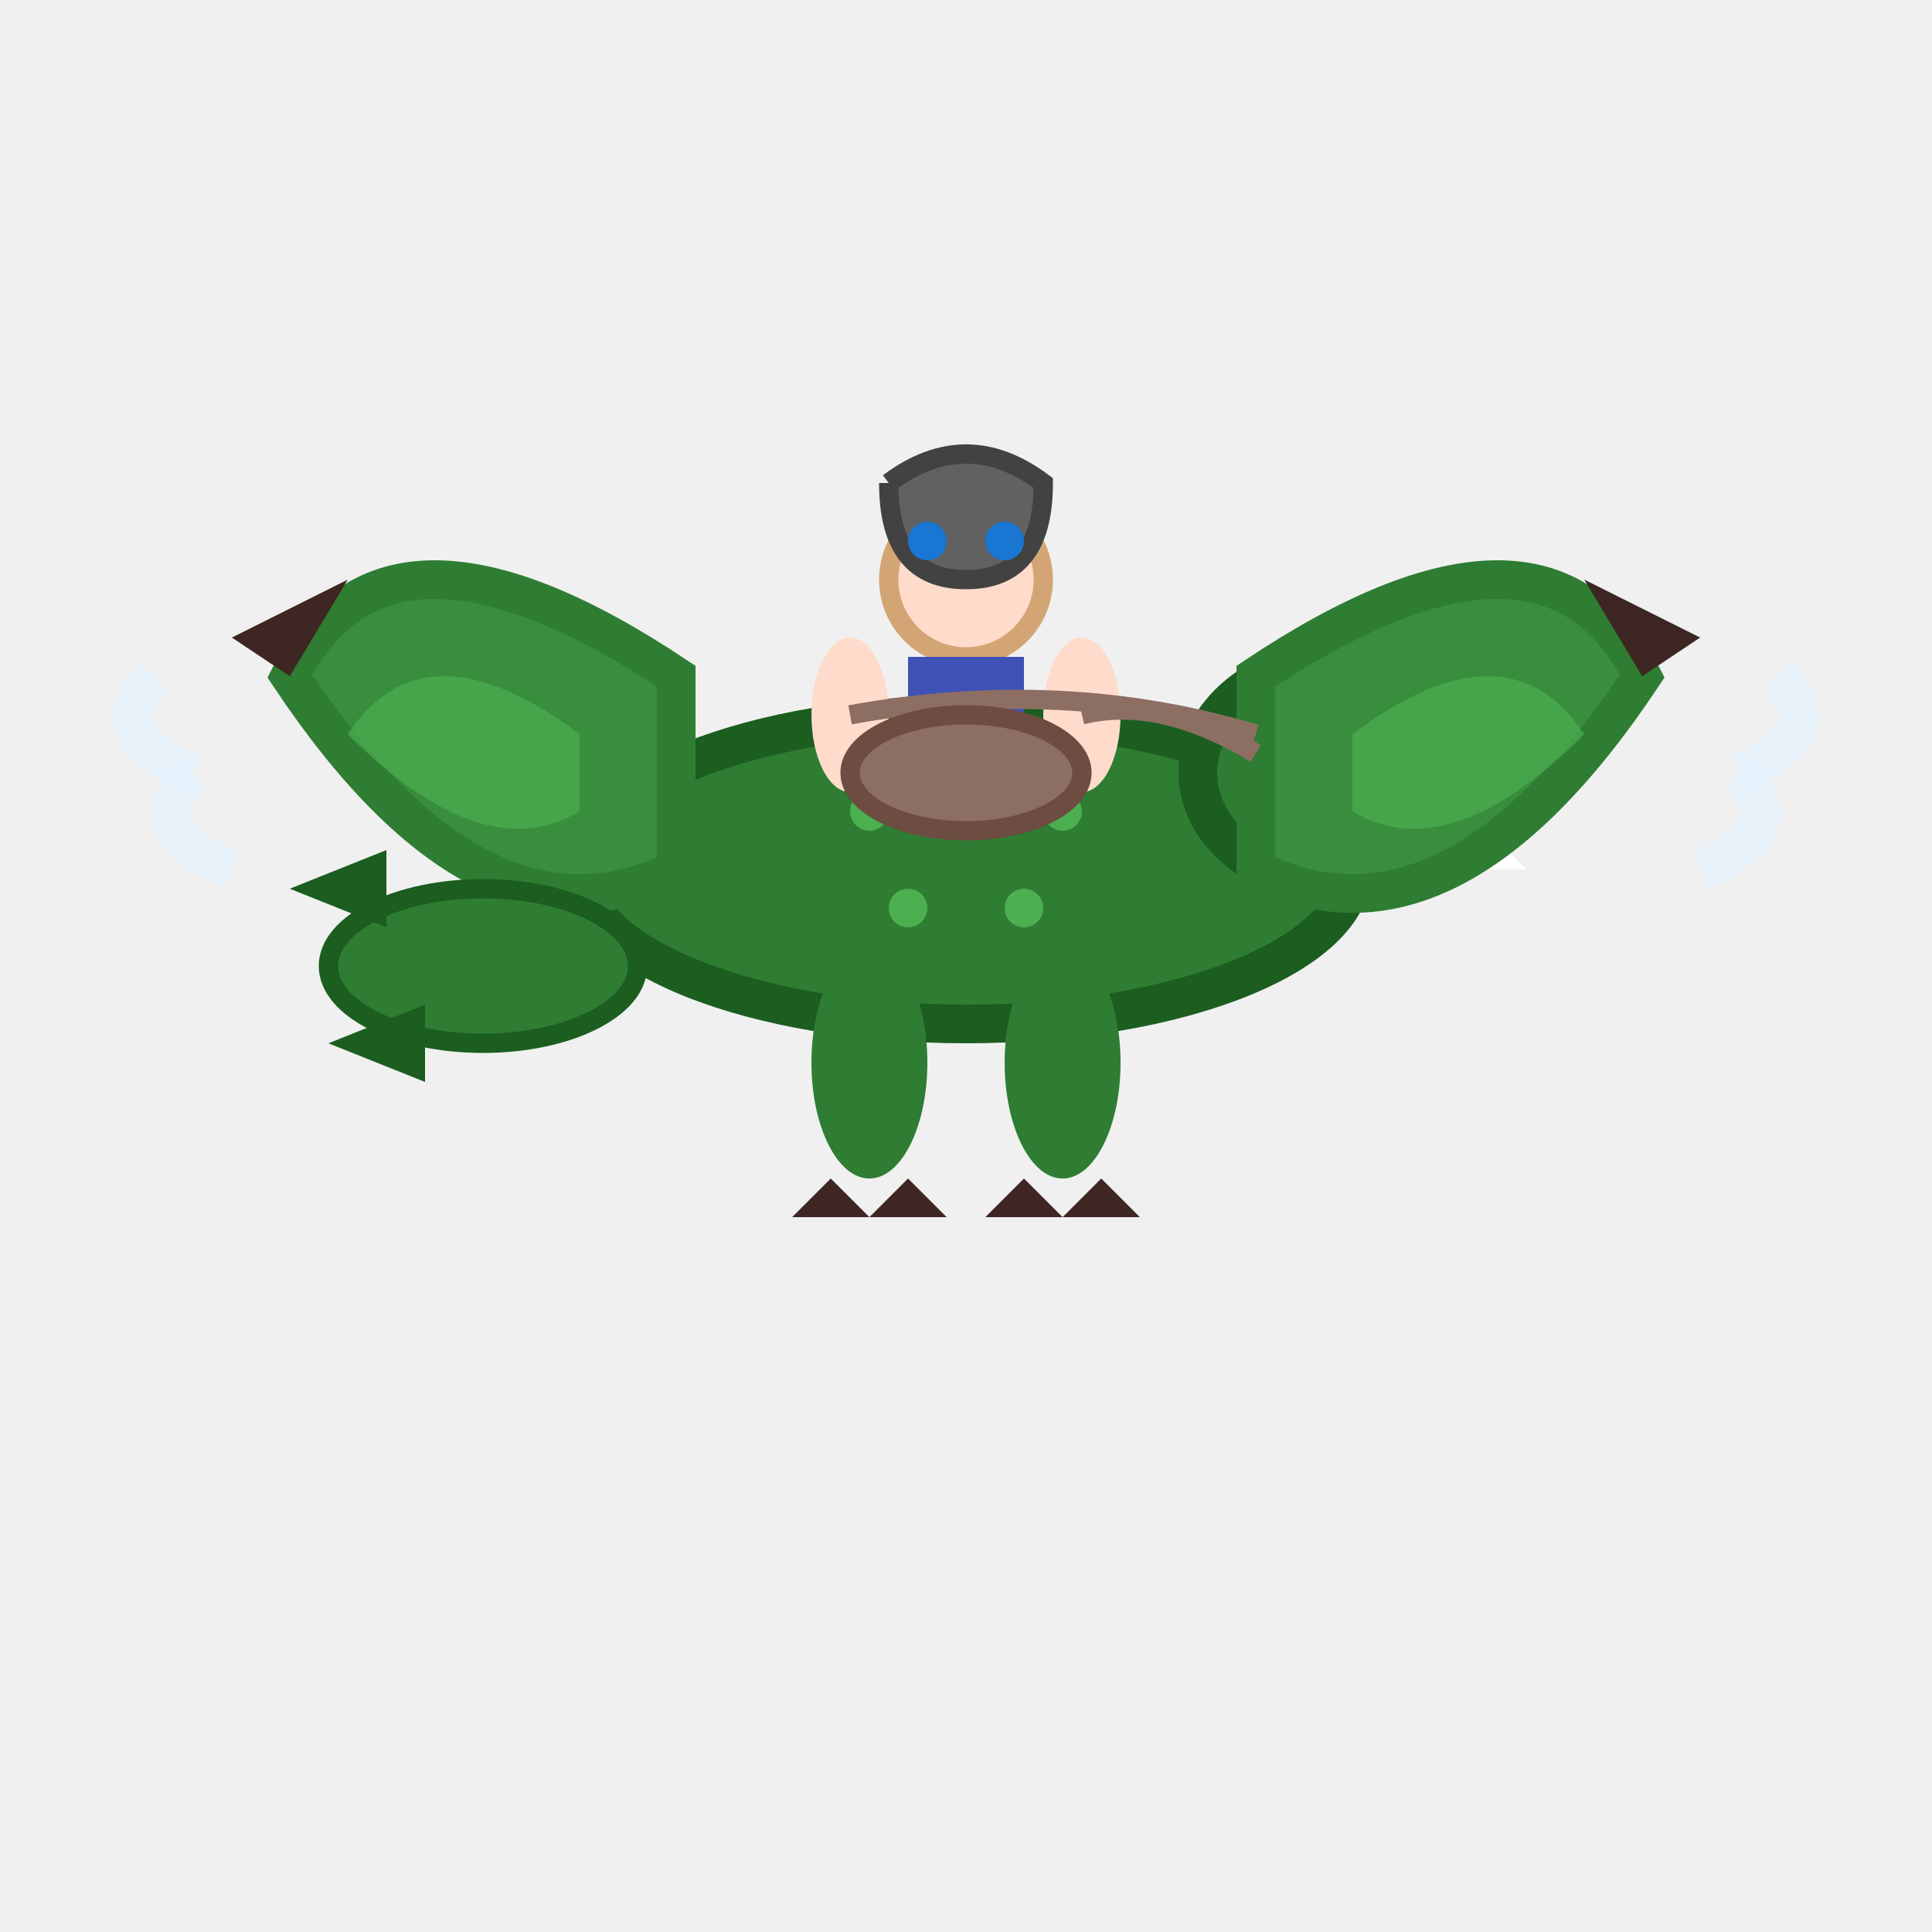
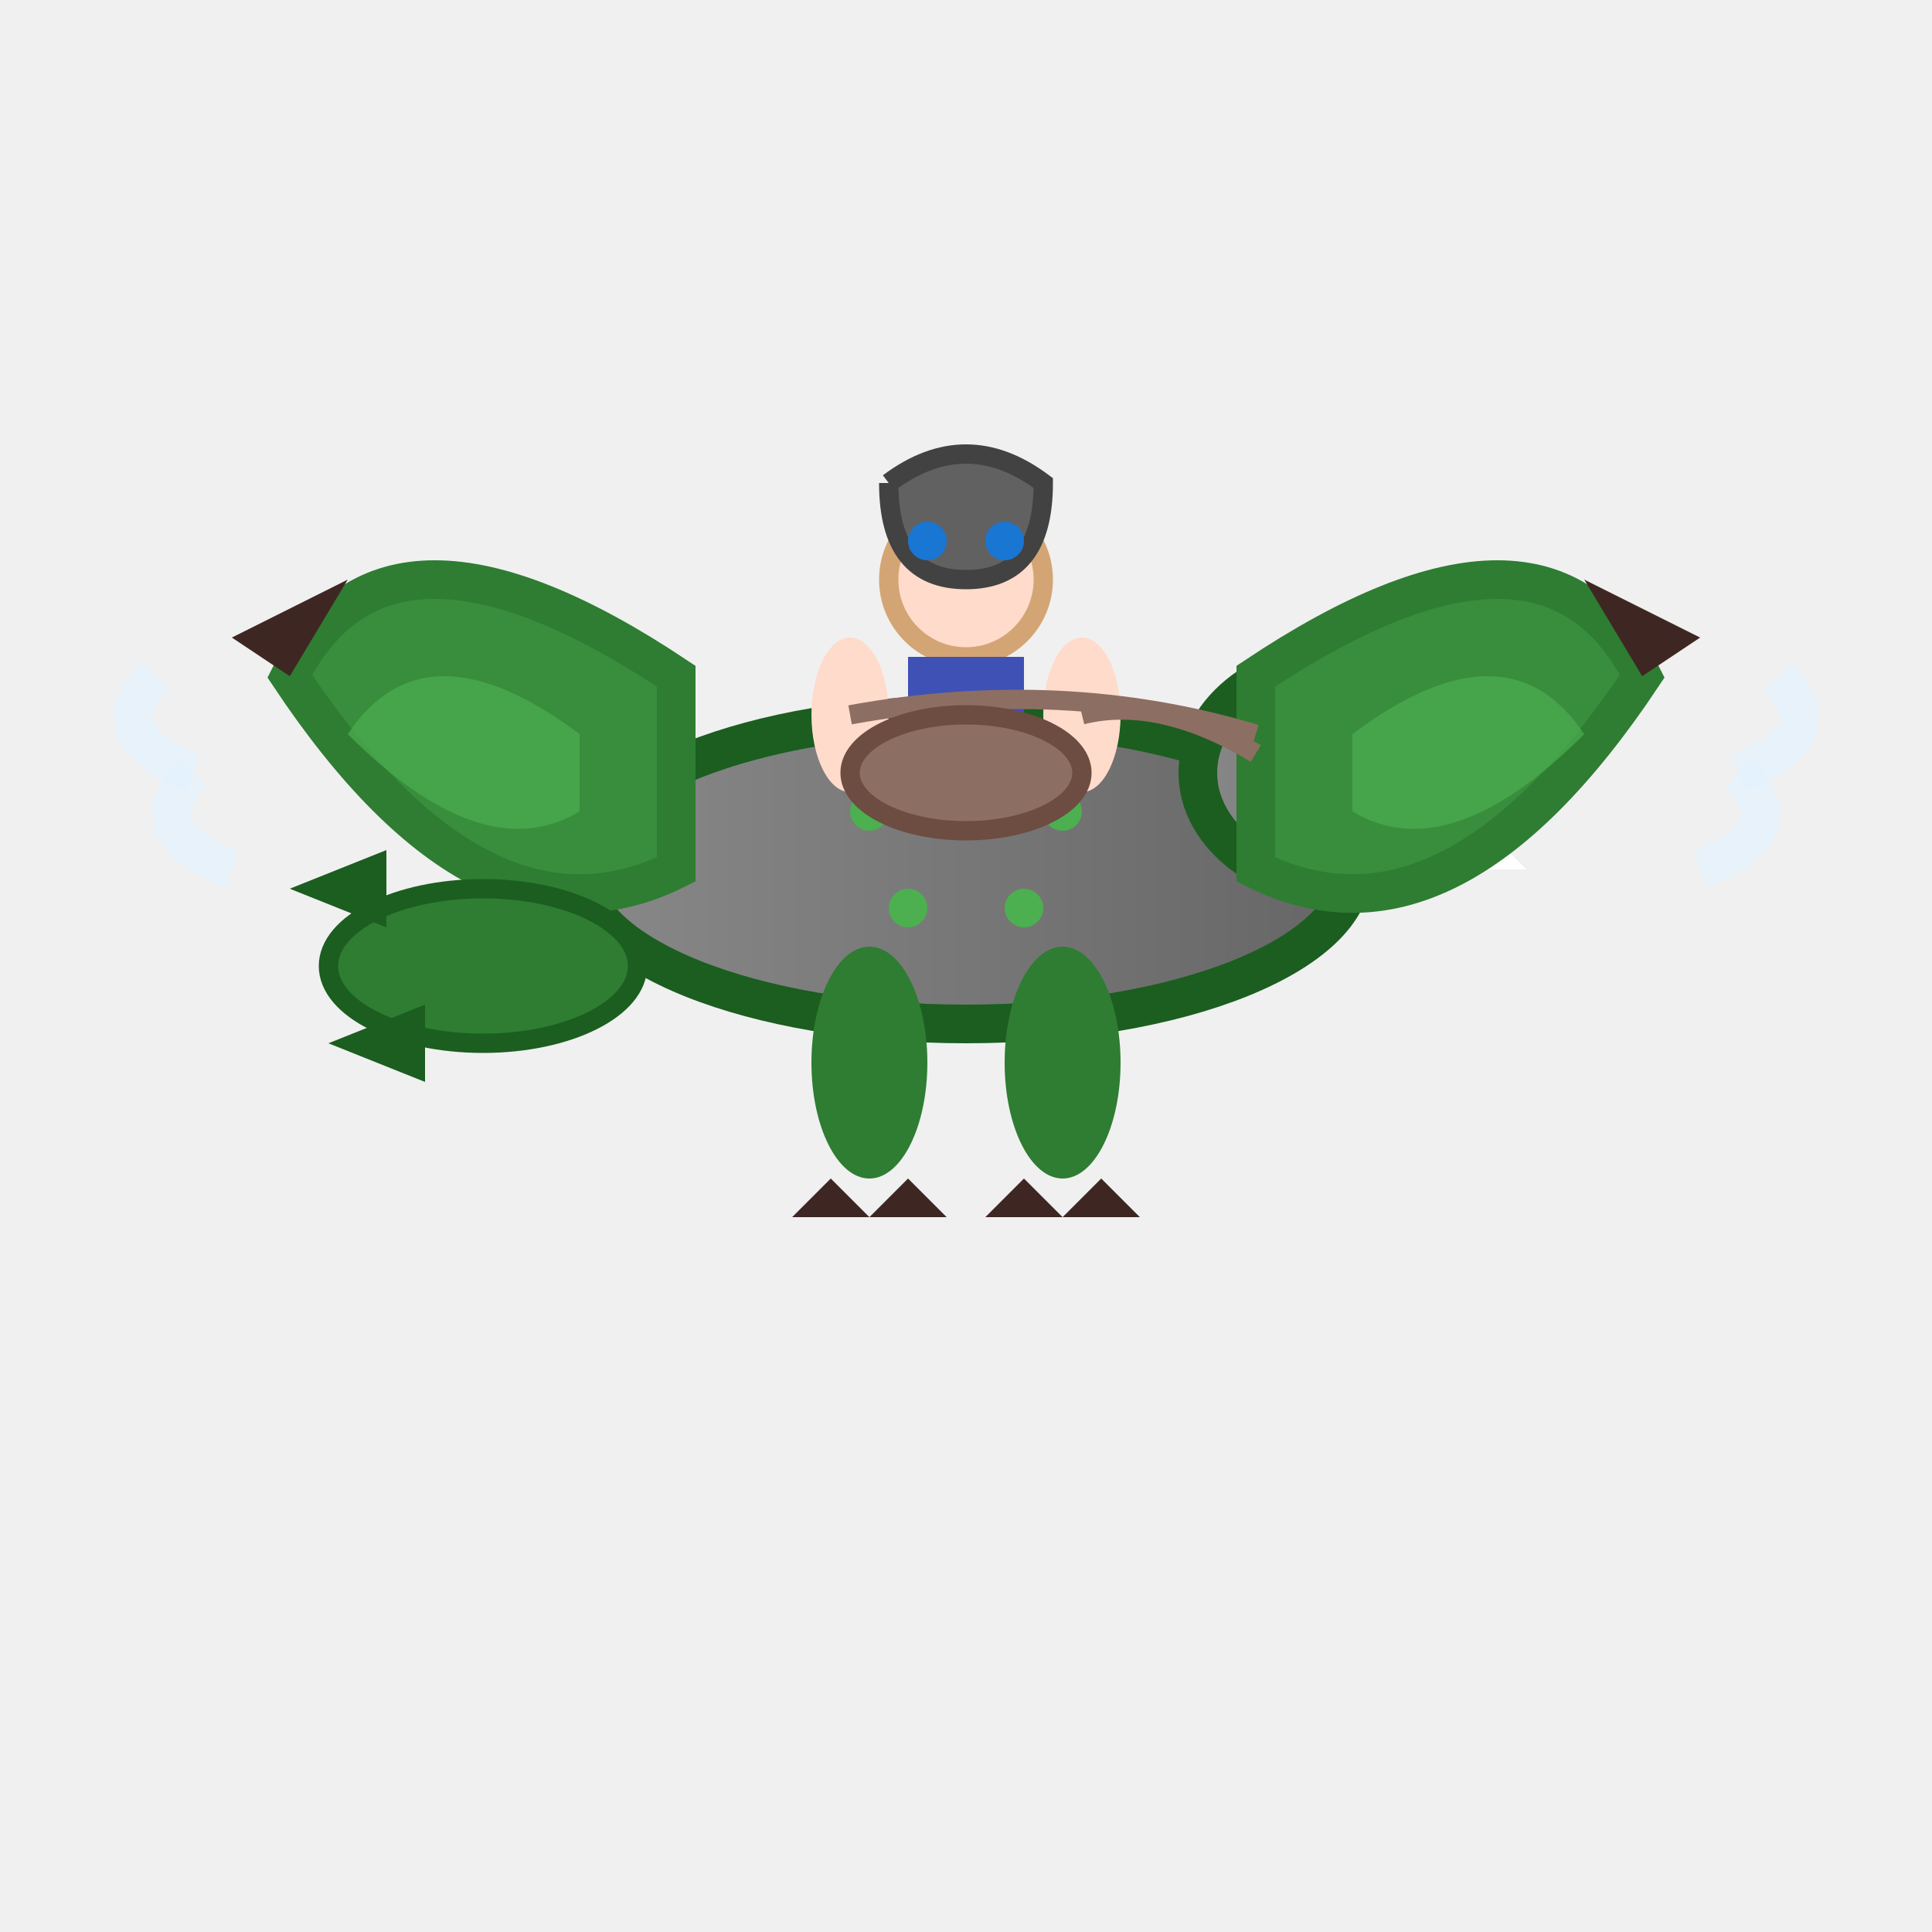
<svg xmlns="http://www.w3.org/2000/svg" viewBox="0 0 100 100">
-   <ellipse cx="50" cy="45" rx="20" ry="8" fill="#2e7d32" stroke="#1b5e20" stroke-width="2" />
+   <defs>
+     <linearGradient id="playerColor">
+       <stop offset="0%" stop-color="#888888" />
+       <stop offset="100%" stop-color="#666666" />
+     </linearGradient>
+   </defs>
+   <ellipse cx="50" cy="45" rx="20" ry="8" fill="url(#playerColor)" stroke="#1b5e20" stroke-width="2" />
  <circle cx="45" cy="42" r="1" fill="#4caf50" />
  <circle cx="50" cy="42" r="1" fill="#4caf50" />
  <circle cx="55" cy="42" r="1" fill="#4caf50" />
  <circle cx="47" cy="47" r="1" fill="#4caf50" />
  <circle cx="53" cy="47" r="1" fill="#4caf50" />
-   <ellipse cx="70" cy="40" rx="8" ry="6" fill="#2e7d32" stroke="#1b5e20" stroke-width="2" />
+   <ellipse cx="70" cy="40" rx="8" ry="6" fill="url(#playerColor)" stroke="#1b5e20" stroke-width="2" />
  <circle cx="72" cy="38" r="2" fill="#ff5722" />
  <circle cx="72" cy="38" r="1" fill="#000" />
  <circle cx="76" cy="39" r="0.8" fill="#1b5e20" />
  <circle cx="76" cy="41" r="0.8" fill="#1b5e20" />
  <polygon points="75,42 77,44 73,44" fill="#fff" />
  <polygon points="77,43 79,45 75,45" fill="#fff" />
  <path d="M35 35 Q20 25 15 35 Q25 50 35 45 Z" fill="#388e3c" stroke="#2e7d32" stroke-width="2" />
  <path d="M65 35 Q80 25 85 35 Q75 50 65 45 Z" fill="#388e3c" stroke="#2e7d32" stroke-width="2" />
  <path d="M30 38 Q22 32 18 38 Q25 45 30 42" fill="#4caf50" opacity="0.7" />
  <path d="M70 38 Q78 32 82 38 Q75 45 70 42" fill="#4caf50" opacity="0.7" />
  <polygon points="15,35 12,33 18,30" fill="#3e2723" />
  <polygon points="85,35 88,33 82,30" fill="#3e2723" />
  <ellipse cx="25" cy="50" rx="8" ry="4" fill="#2e7d32" stroke="#1b5e20" stroke-width="1" />
  <polygon points="20,48 15,46 20,44" fill="#1b5e20" />
  <polygon points="22,52 17,54 22,56" fill="#1b5e20" />
  <ellipse cx="45" cy="55" rx="3" ry="6" fill="#2e7d32" />
  <ellipse cx="55" cy="55" rx="3" ry="6" fill="#2e7d32" />
  <polygon points="43,61 41,63 45,63" fill="#3e2723" />
  <polygon points="47,61 45,63 49,63" fill="#3e2723" />
  <polygon points="53,61 51,63 55,63" fill="#3e2723" />
  <polygon points="57,61 55,63 59,63" fill="#3e2723" />
  <circle cx="50" cy="30" r="4" fill="#ffdbcb" stroke="#d4a574" stroke-width="1" />
  <path d="M46 25 Q50 22 54 25 Q54 30 50 30 Q46 30 46 25" fill="#616161" stroke="#424242" stroke-width="1" />
  <circle cx="48" cy="28" r="1" fill="#1976d2" />
  <circle cx="52" cy="28" r="1" fill="#1976d2" />
  <rect x="47" y="34" width="6" height="8" fill="#3f51b5" />
  <ellipse cx="44" cy="37" rx="2" ry="4" fill="#ffdbcb" />
  <ellipse cx="56" cy="37" rx="2" ry="4" fill="#ffdbcb" />
  <path d="M44 37 Q55 35 65 38" stroke="#8d6e63" stroke-width="1" fill="none" />
  <path d="M56 37 Q60 36 65 39" stroke="#8d6e63" stroke-width="1" fill="none" />
  <ellipse cx="50" cy="40" rx="6" ry="3" fill="#8d6e63" stroke="#6d4c41" stroke-width="1" />
  <path d="M10 40 Q5 38 8 35" stroke="#e3f2fd" stroke-width="2" fill="none" opacity="0.7" />
  <path d="M12 45 Q7 43 10 40" stroke="#e3f2fd" stroke-width="2" fill="none" opacity="0.7" />
  <path d="M90 40 Q95 38 92 35" stroke="#e3f2fd" stroke-width="2" fill="none" opacity="0.7" />
  <path d="M88 45 Q93 43 90 40" stroke="#e3f2fd" stroke-width="2" fill="none" opacity="0.7" />
</svg>
